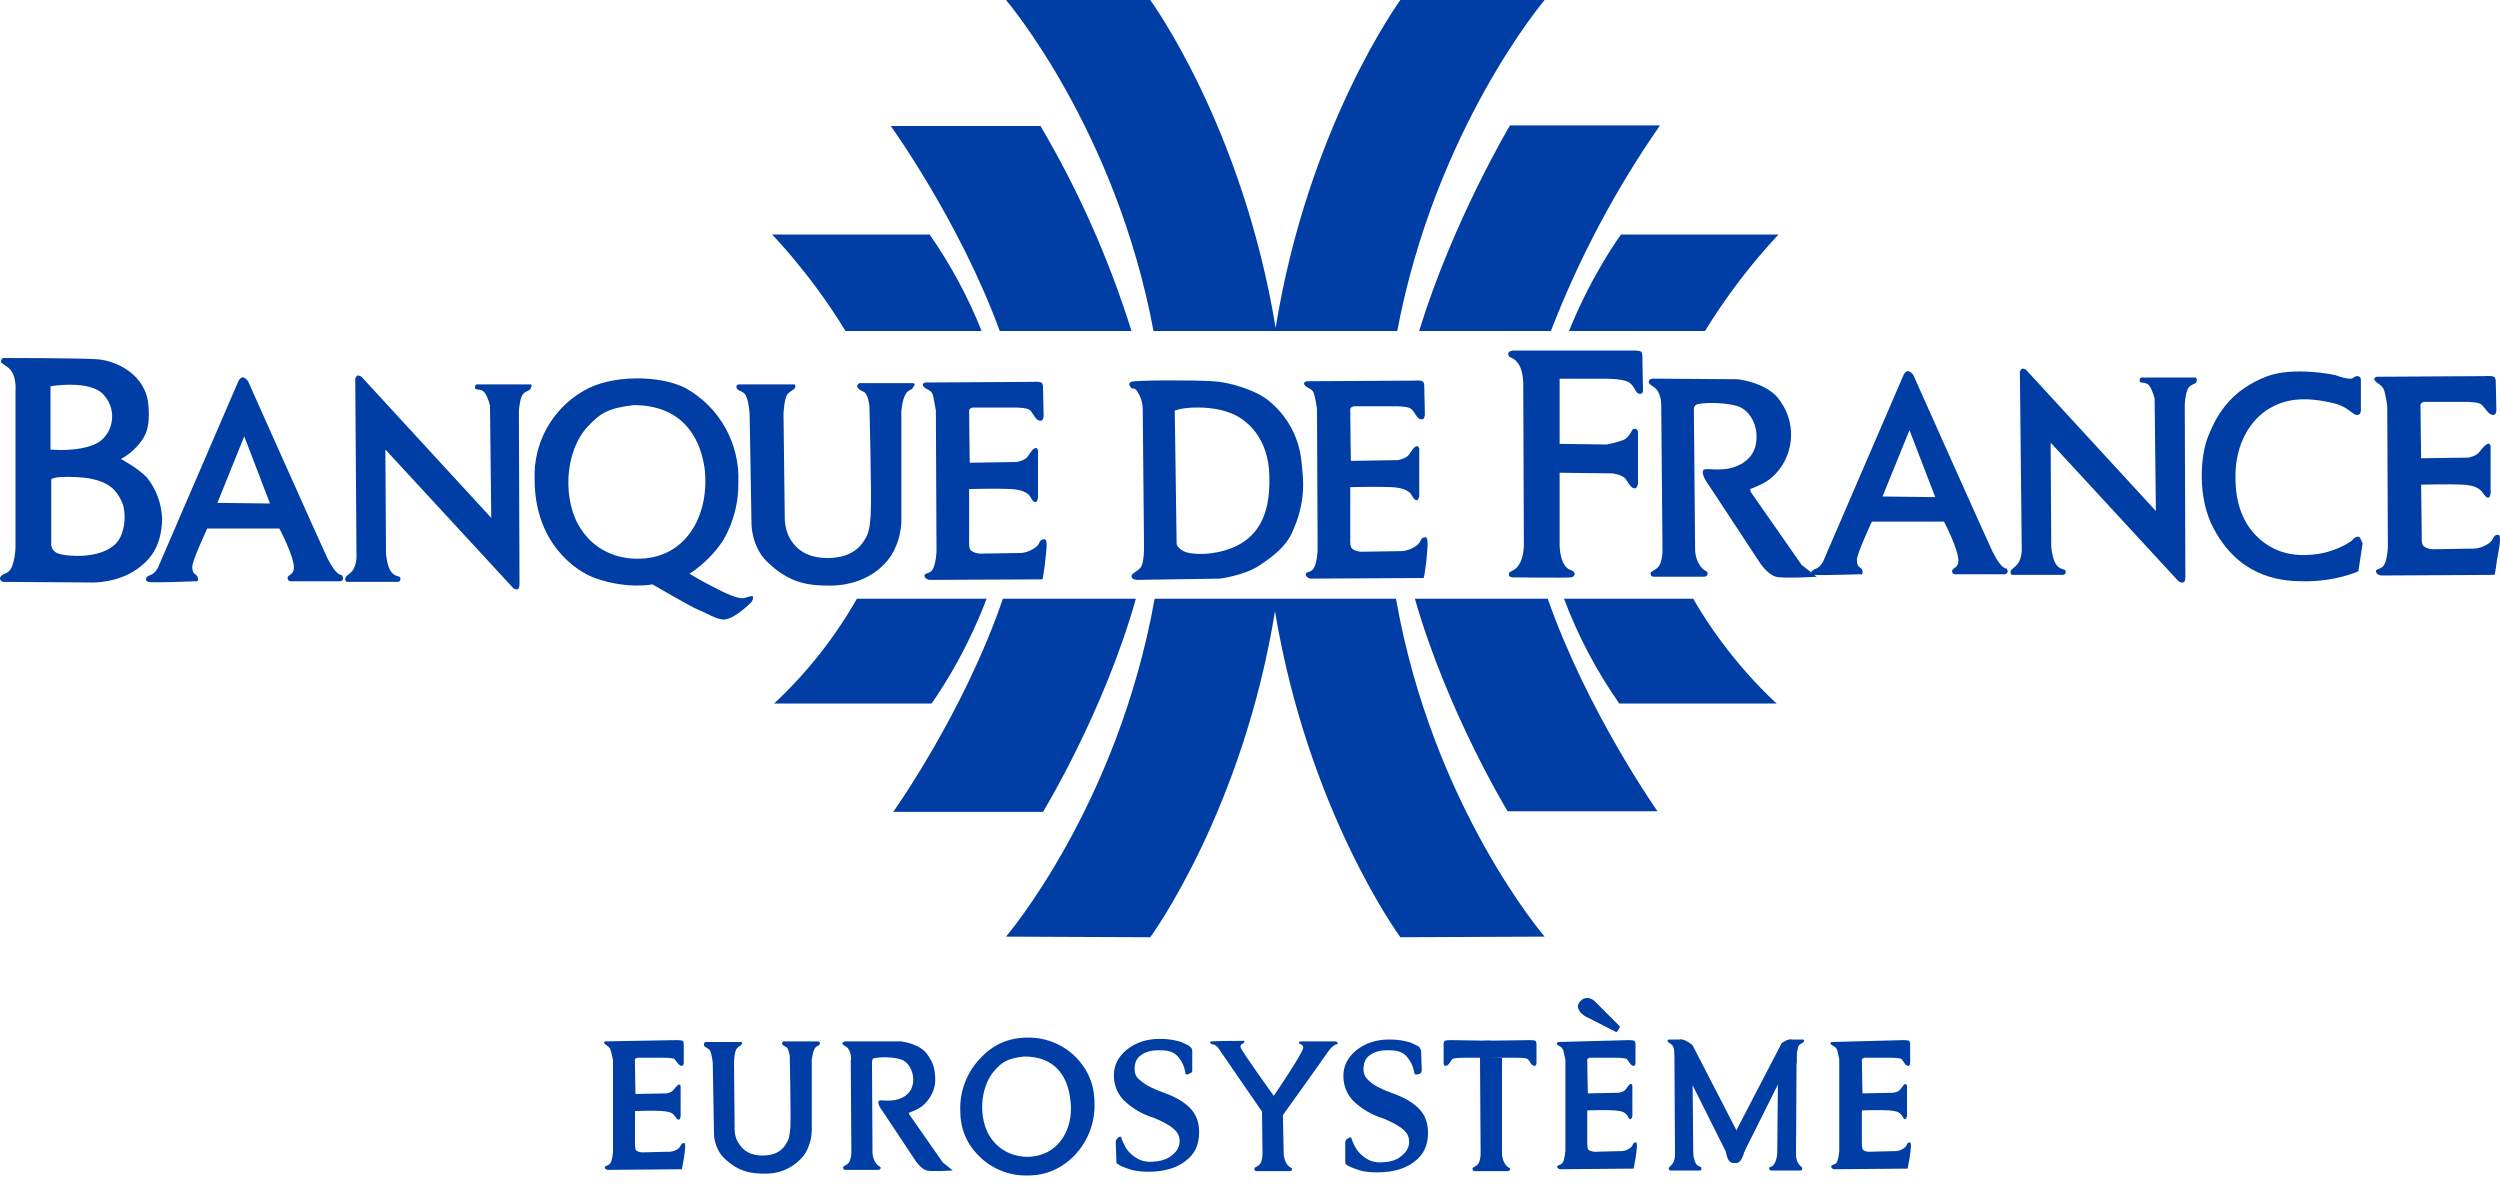
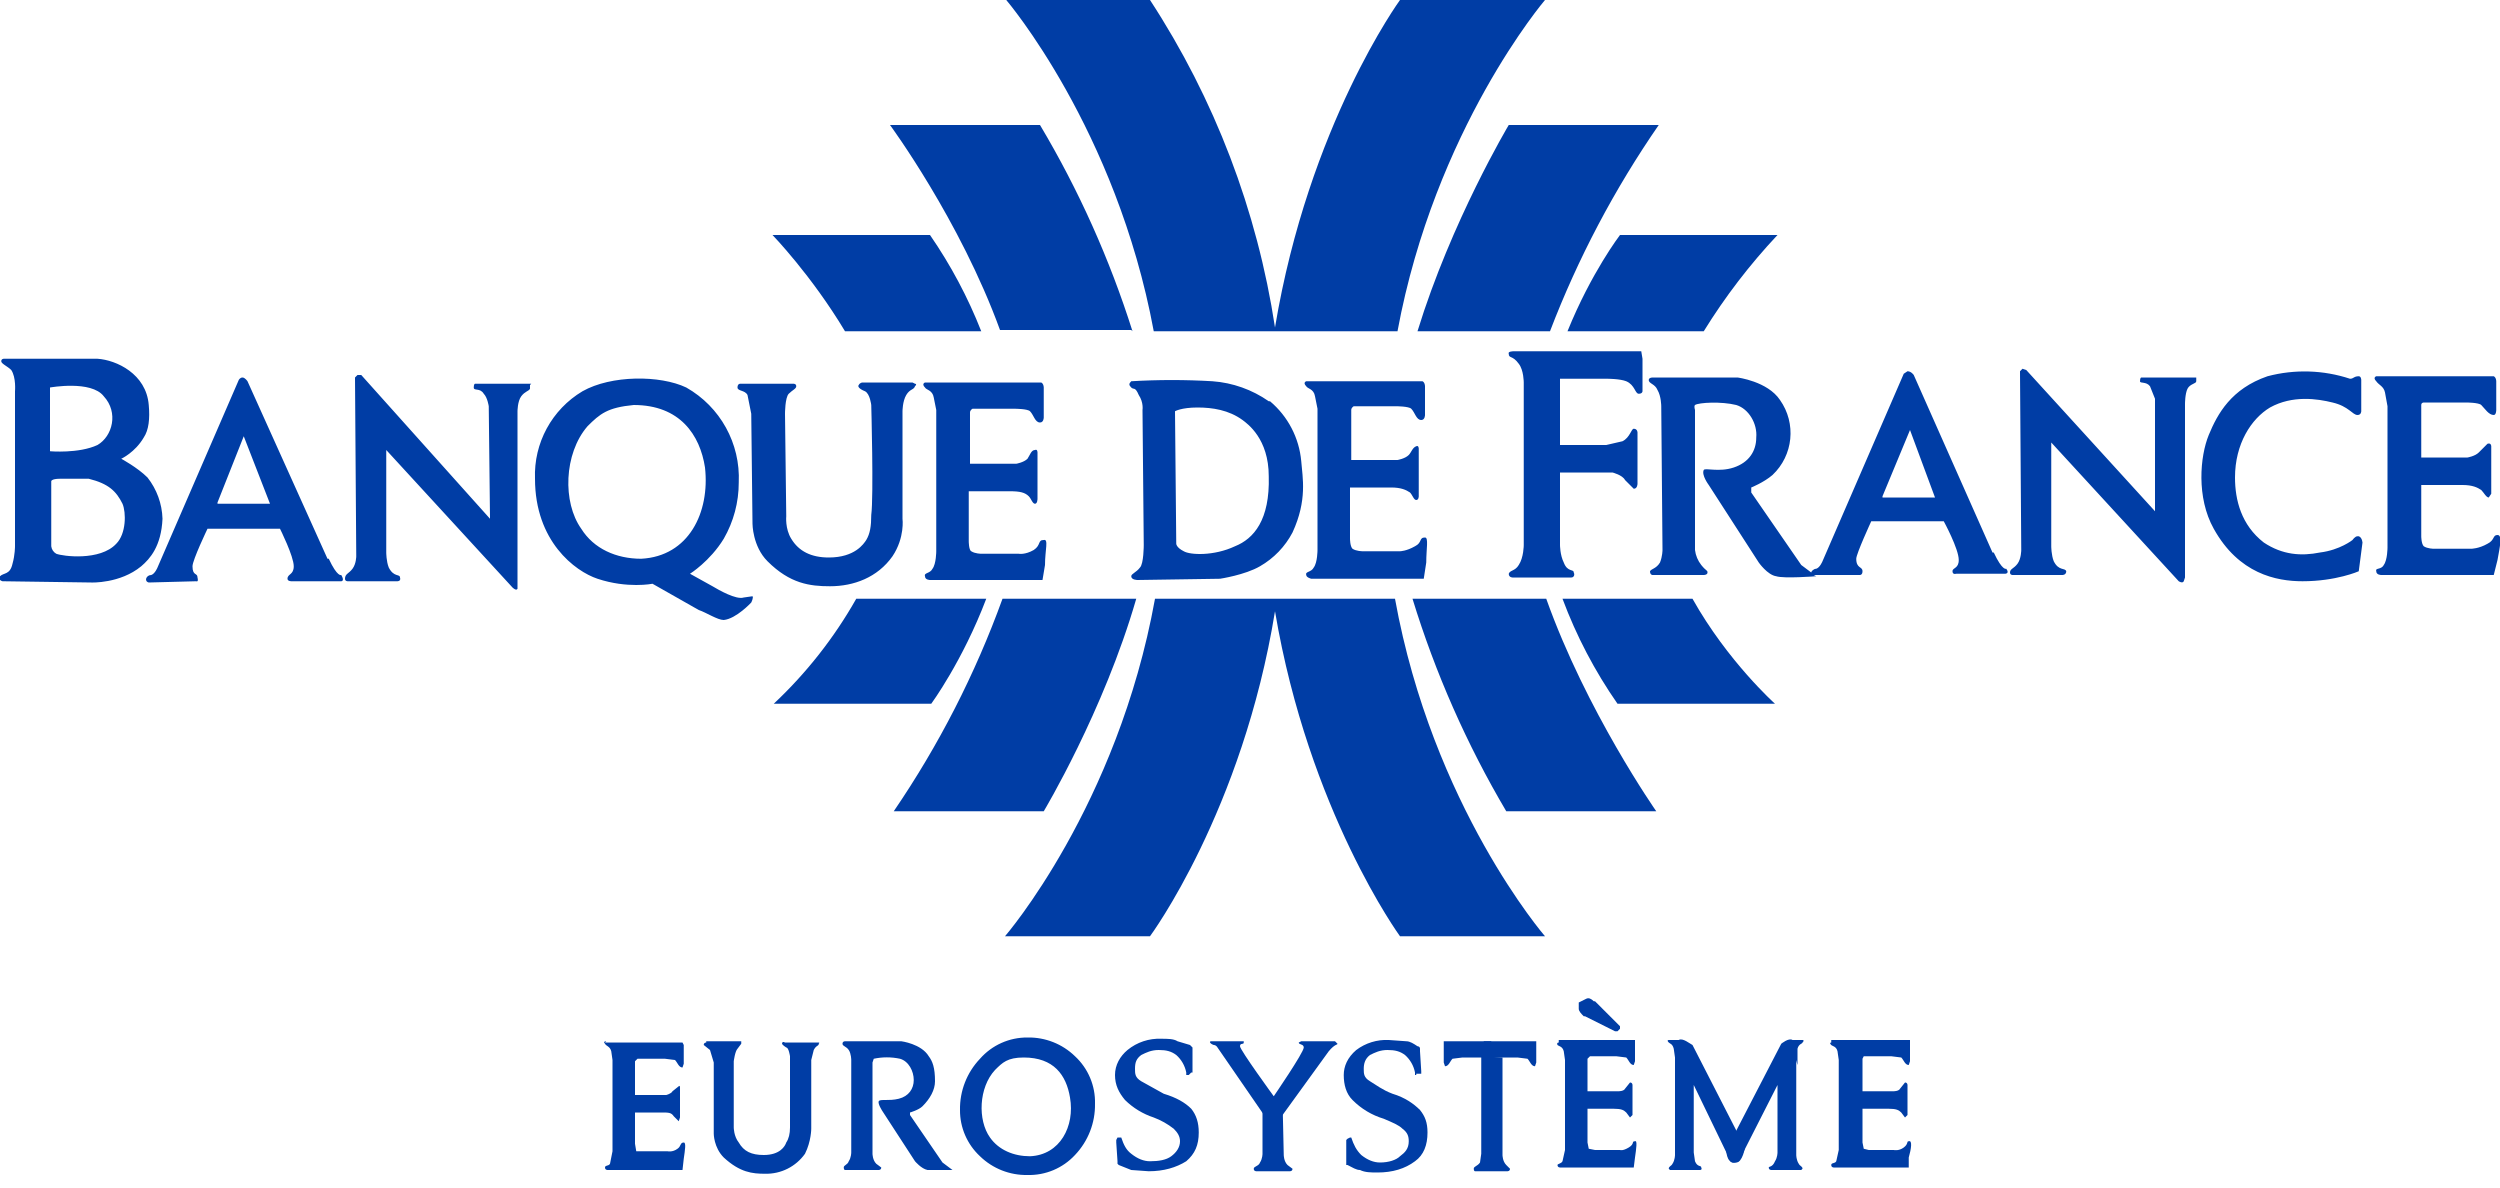
- <svg xmlns="http://www.w3.org/2000/svg" width="200" height="95" fill="none">
-   <path d="M111.78 26.48C114.84 10.28 123.57 0 123.57 0h-11.54s-7.37 10.08-9.98 26.23C99.4 10.08 92.02 0 92.02 0H80.48s8.78 10.28 11.8 26.48h19.5ZM92.37 47.9c-2.96 16.6-11.89 27.03-11.89 27.03l11.54.05S99.39 64.95 102 48.9c2.66 16.05 10.03 26.08 10.03 26.08l11.54-.05s-8.98-10.43-11.89-27.03h-19.3ZM124.07 26.48a78.22 78.22 0 0 1 8.73-16.45H120.8s-4.56 7.63-7.27 16.45h10.53ZM113.19 47.9c2.6 9.08 7.42 17 7.42 17h11.99s-5.62-7.97-8.78-17h-10.63ZM136.4 26.48a48.54 48.54 0 0 1 5.88-7.72h-12.6s-2.3 3.1-4.16 7.72h10.89ZM135.46 47.9h-10.34a37.84 37.84 0 0 0 4.42 8.38h12.59s-3.81-3.36-6.67-8.38ZM90.52 26.48a78.55 78.55 0 0 0-7.28-16.4H71.26s5.51 7.63 8.72 16.4h10.54ZM80.23 47.9c-3.1 9.08-8.77 17.05-8.77 17.05h11.98s4.87-7.97 7.43-17.05H80.23ZM78.53 26.48a38.1 38.1 0 0 0-4.16-7.72h-12.6s3.17 3.26 5.87 7.72h10.89ZM68.55 47.9a35.48 35.48 0 0 1-6.62 8.38h12.59s2.5-3.36 4.41-8.38H68.55ZM48.43 83.31s-.2.05-.05.2c.15.15.4.2.5.6l.16.7v7.33s-.05.65-.2.9c-.16.25-.46.2-.46.35.05.2.25.2.25.2l5.92-.05.15-.8c.1-.7.2-1.35 0-1.3-.3.05-.15.25-.5.5-.4.25-.8.2-.8.2l-2 .05s-.3 0-.5-.15c-.1-.1-.1-.5-.1-.5v-2.66s1.6-.05 2.15 0c.55.05.75.1.95.3.15.15.25.4.4.4.1 0 .15-.25.15-.25v-2.4s0-.2-.15-.16c-.15.05-.3.3-.45.45-.15.2-.55.25-.55.25l-2.46.05s-.05-2.15-.05-2.75c0-.1.2-.15.2-.15h2.16s.65 0 .8.1c.2.2.35.55.6.55.15 0 .15-.25.15-.25v-1.5s0-.2-.1-.26c-.1-.05-.5-.05-.5-.05l-5.67.1ZM56.46 83.36h2.8s.1-.05.1.1c0 .15-.2.2-.4.4s-.24 1.06-.24 1.06l.05 5.31s-.05.65.3 1.2c.4.66 1 1.01 1.95 1.01 1.36 0 1.76-.75 1.9-1 .21-.3.26-.7.31-1.26.05-1-.05-5.72-.05-5.72s-.1-.65-.3-.7c-.3-.15-.35-.25-.3-.35.05-.15.2-.1.2-.1h2.7s.16.05.1.2c-.04.2-.3.1-.44.45-.15.3-.2.86-.2.86v5.51s.05 1.06-.56 2a3.82 3.82 0 0 1-3.16 1.56c-1.1 0-2.1-.1-3.3-1.25-.8-.8-.8-1.9-.8-1.9l-.1-5.72s-.06-.6-.21-.96c-.15-.25-.45-.25-.5-.45 0-.25.15-.25.15-.25ZM67.9 83.96c-.16-.3-.5-.3-.5-.5 0-.15.24-.15.24-.15h4.42s1.6.15 2.2 1.15c.3.46.56.9.56 1.96 0 .75-.4 1.5-.96 2-.4.36-1.15.6-1.15.6s0 .1.05.16l2.66 3.81.8.65s-1.7.1-2.1 0c-.46-.15-.86-.75-.86-.75l-2.66-4.01s-.45-.55-.3-.8c.1-.15.8.1 1.6-.15.76-.26 1.16-.8 1.16-1.56 0-.7-.4-1.5-1.1-1.65a5 5 0 0 0-2.1-.05c-.1.1-.1.3-.1.3l.04 7.32s.05.5.3.8c.25.3.35.2.35.35 0 .15-.2.15-.2.15H67.6s-.15 0-.15-.2c0-.15.35-.15.5-.45.16-.35.16-.7.16-.7l-.05-7.42c.05 0 .05-.5-.16-.86ZM124.67 83.36s-.2.05-.1.2c.15.15.4.15.5.5l.16.7v7.33s-.06.65-.2.9c-.16.25-.46.2-.46.35.05.2.25.2.25.2l5.87-.05.15-.8c.1-.7.2-1.35 0-1.3-.3.05-.1.25-.5.5s-.75.2-.75.2l-2 .05s-.3 0-.51-.15c-.1-.1-.1-.5-.1-.5v-2.66s1.6-.05 2.16 0c.55.05.75.1.95.3.15.15.2.4.35.4.1 0 .15-.25.15-.25v-2.4s0-.2-.15-.16c-.15.05-.25.3-.4.45-.15.2-.55.25-.55.25l-2.46.05s-.05-2.05-.05-2.7c0-.1.2-.15.2-.15h2.16s.65 0 .8.1c.2.2.3.55.55.55.15 0 .15-.25.15-.25v-1.5s0-.2-.1-.26c-.1-.05-.45-.05-.45-.05l-5.62.15ZM146.54 83.36s-.2.05-.05.2c.15.15.4.15.5.5.1.4.15.7.15.7v7.33s-.05.65-.2.9c-.15.25-.45.15-.45.35.05.2.25.2.25.2l5.87-.05.15-.8c.1-.7.2-1.35 0-1.3-.3.05-.1.25-.5.5s-.75.2-.75.2l-2 .05s-.31 0-.46-.15c-.1-.1-.1-.5-.1-.5v-2.66s1.6-.05 2.16 0c.55.05.75.1.95.3.15.15.2.4.35.4.1 0 .15-.25.15-.25v-2.4s-.05-.2-.15-.16c-.15.05-.25.3-.4.45-.15.2-.55.25-.55.25l-2.46.05s-.05-2.05-.05-2.7c0-.1.2-.15.2-.15h2.16s.65 0 .8.1c.2.2.3.55.55.55.15 0 .15-.25.15-.25v-1.5s0-.2-.1-.26c-.1-.05-.45-.05-.45-.05l-5.72.15ZM94.98 85.97c-.05 0-.05 0-.1-.05-.05 0-.05-.05-.05-.1a2.5 2.5 0 0 0-.7-1.4c-.4-.36-.86-.4-1.46-.4s-1.05.14-1.4.4c-.35.25-.5.6-.5 1.1 0 .4.1.65.5.95.4.35 1 .65 1.85.95 1 .36 1.7.8 2.16 1.3.45.51.65 1.11.65 1.86 0 1-.35 1.76-1.1 2.31-.7.55-1.7.85-2.96.85-.5 0-.95-.05-1.35-.15-.3-.1-.66-.2-1-.4-.06-.05-.1-.05-.16-.1-.05-.05-.05-.1-.05-.2l-.05-1.5c0-.05 0-.15.05-.2 0-.05.1-.15.1-.15l.15-.1h.1c.05 0 .05.05.05.1.2.55.4.95.8 1.3.46.4.9.6 1.46.6.75 0 1.3-.15 1.7-.45.4-.3.7-.65.7-1.2 0-.36-.14-.7-.5-1-.34-.3-.85-.56-1.55-.86a5.88 5.88 0 0 1-2.46-1.45c-.5-.56-.75-1.2-.75-1.96 0-.8.35-1.5 1.05-2.06.7-.55 1.56-.85 2.61-.85.5 0 .96.05 1.36.15.3.05.6.2.9.35.1.05.15.1.25.2.05.05.1.15.1.25v1.56c0 .1 0 .15-.1.2 0 .05-.1.05-.1.05l-.2.1ZM82.39 92.54c-1.3.05-2.46-.5-3.16-1.56-.95-1.4-.9-3.96.35-5.36.6-.65 1-.95 2.36-1.1 2.4 0 3.41 1.5 3.66 3.26.4 2.3-.75 4.6-3.21 4.76ZM86 84.51a5.3 5.3 0 0 0-3.81-1.5c-1.5 0-2.76.55-3.81 1.7a5.76 5.76 0 0 0-1.56 4.12c0 1.45.5 2.7 1.56 3.71a5.3 5.3 0 0 0 3.81 1.5c1.5 0 2.76-.55 3.81-1.65a5.76 5.76 0 0 0 1.56-4.11c0-1.5-.5-2.71-1.56-3.77ZM102.6 87.93l.1 4.46s.05.5.3.8c.26.3.36.2.36.35 0 .15-.2.15-.2.15h-2.66s-.15 0-.15-.2c0-.15.35-.15.5-.45.15-.3.15-.7.15-.7l-.05-4.62" fill="#003DA5" />
-   <path d="M106.82 83.31h-2.71s-.2 0-.2.1c0 .15.35.1.35.4 0 .4-2.36 3.86-2.36 3.86s-2.66-3.7-2.66-3.9c0-.36.25-.2.3-.4.05-.16-.1-.1-.1-.1s-2.3 0-2.5.04c-.25.05-.15.2.15.25.2.05.35.25.35.25l4.21 6.12s.1.1.2.1c.15 0 .3-.15.3-.15s3.96-5.52 4.11-5.77c.5-.65.7-.55.76-.6.05-.15-.2-.2-.2-.2ZM120.16 84.62v7.77s.05.5.3.8c.25.3.35.2.35.35 0 .15-.2.15-.2.15h-2.66s-.15 0-.15-.2c0-.15.35-.15.5-.45.15-.3.15-.7.15-.7l-.05-7.83" fill="#003DA5" />
-   <path d="M118.7 84.62h2.71s.66 0 .8.1c.2.2.3.55.56.55.15 0 .15-.25.15-.25v-1.5s0-.2-.1-.26c-.1-.05-.45-.05-.45-.05l-3.67.05" fill="#003DA5" />
-   <path d="M119.36 84.62H117s-.65 0-.8.1c-.2.2-.3.55-.56.55-.15 0-.15-.25-.15-.25v-1.5s0-.2.1-.26c.1-.05.46-.05.46-.05l3.26.05M113.29 85.97c-.05 0-.05 0-.1-.05 0 0-.05-.05-.05-.1a2.5 2.5 0 0 0-.7-1.4c-.4-.36-.86-.4-1.46-.4s-1.05.14-1.4.4c-.36.25-.5.65-.5 1.1 0 .4.1.65.5 1s1 .65 1.85.95c1 .36 1.7.8 2.16 1.3.45.51.65 1.11.65 1.86 0 1-.35 1.76-1.1 2.31-.7.55-1.7.85-2.96.85-.5 0-1-.05-1.36-.15-.3-.1-.65-.2-1-.4-.05-.05-.1-.05-.15-.1-.05-.05-.05-.1-.05-.2v-1.5c0-.05 0-.15.05-.2 0-.05.1-.15.15-.15l.15-.1h.1c.05 0 .05.05.05.1.2.55.4.95.8 1.3.45.4.9.6 1.46.6.7 0 1.3-.15 1.65-.45.4-.3.7-.65.7-1.2 0-.4-.15-.7-.5-1-.35-.3-.85-.56-1.55-.86a5.89 5.89 0 0 1-2.46-1.45c-.5-.56-.75-1.2-.75-1.96 0-.8.35-1.5 1.05-2.06.7-.55 1.56-.85 2.61-.85.5 0 .95.05 1.36.15.3.05.6.2.9.35.1.05.2.1.2.2.05.05.1.15.1.25l.05 1.56c-.05.1-.05.15-.1.2-.05.05-.1.05-.1.05l-.25.05ZM129.39 82.5c-.05.06-.05.06-.1.06 0 0-.05 0-.1-.05l-2.36-1.2-.15-.1c-.2-.16-.35-.3-.4-.5-.05-.1-.05-.16-.05-.2 0-.1.05-.2.1-.3.15-.2.35-.36.55-.36.2-.05.45.05.65.2l.1.1 1.9 1.9c.06.06.06.06.06.1 0 0 0 .06-.05.1l-.15.26ZM142.53 83.46s.55-.45.85-.25c.45.25.35.6.35.6l-.05 8.58s0 .45.2.7c.15.25.3.25.3.4 0 .1-.1.15-.1.15h-2.4s-.15 0-.15-.2c.05-.15.3 0 .5-.5.15-.35.15-.75.15-.75l.05-5.42-2.96 5.92s-.15.35-.6.35c-.55 0-.6-1-.6-1" fill="#003DA5" />
-   <path d="M143.18 83.16h1.05s.2.05.05.2c-.15.15-.4.15-.45.5-.1.4-.1.7-.1.7v.6M135.4 83.61c-.2-.15-.75-.6-1.1-.4-.45.25-.35.6-.35.6l.05 8.58s0 .45-.2.7c-.15.25-.3.25-.3.4 0 .1.1.15.1.15h2.4s.16 0 .1-.2c0-.2-.3 0-.5-.5-.14-.35-.14-.75-.14-.75l-.05-5.37 2.96 5.92s.1.35.55.3c.5 0 .7-1.25.7-1.25" fill="#003DA5" />
-   <path d="M134.55 83.16h-1.05s-.2.1-.05.2c.15.15.35.15.45.5.1.4.1.7.1.7v.6M73.06 30.65H68.9s-.2-.05-.3.15c-.1.15.05.35.5.55.35.15.45 1.1.45 1.1s.2 7.22.1 8.78c-.05.85-.15 1.45-.45 1.9-.2.36-.9 1.51-2.96 1.51-1.45 0-2.4-.5-3.01-1.5-.5-.8-.45-1.81-.45-1.81l-.1-8.23s.05-1.3.35-1.6c.3-.3.6-.35.6-.6 0-.2-.2-.15-.2-.15h-4.31s-.25 0-.2.25c.05.3.55.25.75.65.25.5.3 1.5.3 1.5l.15 8.78s0 1.76 1.2 2.96c1.81 1.8 3.41 1.96 5.07 1.96 1.76 0 3.71-.66 4.87-2.36.95-1.46.85-3.06.85-3.06V32.9s.05-.8.3-1.3.6-.35.65-.65c.25-.25 0-.3 0-.3ZM101.55 32.1c-1.05-.9-3.26-1.55-4.51-1.6-1.3-.1-6.32-.1-6.57.05-.2.15-.15.25 0 .45s.3-.15.65.55c.35.65.3 1.3.3 1.3l.1 10.74s.05 1.5-.3 1.85c-.35.35-.7.45-.7.65 0 .3.45.3.45.3l6.62-.1s1.95-.25 3.16-1.05c1.15-.75 2.16-1.6 2.6-2.6 1.21-2.61.9-4.42.76-5.77a7.1 7.1 0 0 0-2.56-4.77Zm-2.76 11.64c-1.7.75-3.56.65-4.11.35-.55-.3-.55-.6-.55-.6l-.15-10.64s.55-.25 1.8-.25c1.2 0 2.56.2 3.61.95.4.3 2.11 1.51 2.16 4.57.1 3.51-1.25 4.91-2.76 5.62ZM131.4 28.64s0-.35-.1-.5c-.1-.1-.6-.1-.6-.1h-9.59s-.5 0-.45.3c.05.4.35.1.8.75.4.55.4 1.56.4 1.56l.05 12.99s0 .95-.4 1.55c-.35.55-.75.45-.8.7-.05.3.3.3.3.3s4.41.05 4.67 0c.25-.05.35-.2.25-.4-.1-.25-.5-.05-.86-.75-.3-.6-.3-1.4-.3-1.4v-5.82l4.22.05s.85.1 1.1.5c.3.45.4.65.65.7.25.05.3-.4.3-.4v-4.11s0-.3-.35-.25c-.2.05-.25.65-.85.9-.5.2-1.3.35-1.3.35l-3.77-.05V30.3h3.82s1 0 1.55.2c.65.26.65.96 1 1 .3.06.3-.24.3-.24l-.05-2.61ZM159.43 44.19c-.3-.6-6.37-14.2-6.37-14.2s-.2-.3-.45-.3c-.15 0-.3.25-.3.25l-6.47 15s-.25.45-.55.55c-.2.05-.35.2-.4.3l-.76-.6-4.06-5.82c-.05-.1-.05-.25-.05-.25s1.16-.4 1.76-.95a4.59 4.59 0 0 0 .65-6.07c-.95-1.5-3.41-1.76-3.41-1.76l-6.77-.05s-.35 0-.35.26c0 .3.5.3.75.8.3.5.25 1.3.25 1.3l.1 11.44s0 .55-.2 1.05c-.25.5-.7.5-.75.7-.05.25.2.3.2.3h4.06s.3 0 .3-.25-.15-.1-.55-.55a2.42 2.42 0 0 1-.45-1.25l-.1-11.24s-.05-.3.15-.45c.25-.2 2.05-.25 3.2.05 1.06.25 1.71 1.46 1.66 2.56 0 1.1-.6 1.96-1.8 2.36-1.2.4-2.31 0-2.46.25-.2.35.45 1.2.45 1.2l4.06 6.17s.6.95 1.3 1.15c.66.16 3.27 0 3.27 0l-.2-.15c.65.05 3.7-.05 3.7-.05s.2.1.16-.25c-.05-.4-.45-.15-.45-.9 0-.5 1.2-3.06 1.2-3.06h5.77s1.15 2.2 1.15 3.11c0 .65-.5.55-.5.85 0 .3.3.25.3.25h3.91s.4-.05.16-.45c0-.05-.36.2-1.1-1.3Zm-8.83-4.47 2.16-5.31 2.06 5.36-4.22-.05ZM175.63 30.2h-4.31s-.15 0-.15.25c0 .3.5 0 .8.45.25.35.4 1 .4 1l.1 8.98-10.38-11.29s-.1-.1-.3-.1c-.1 0-.2.25-.2.25l.15 14.3s0 .65-.35 1.1c-.3.35-.55.4-.55.65 0 .2.15.2.15.2h4.06s.25 0 .2-.3c-.05-.25-.55 0-.9-.8-.2-.5-.25-1.15-.25-1.15l-.05-8.33 10.23 11.09s.3.2.45.05c.1-.1.1-.36.1-.36l-.05-13.84s.05-.85.25-1.25.7-.35.7-.6c.05-.3-.1-.3-.1-.3ZM188.67 42.93c-.3 0-.5.3-.5.3s-.95.76-2.56 1.06c-1.55.25-3.1.15-4.51-.9-1.8-1.36-2.26-3.36-2.26-5.17-.05-2.76 1.26-4.72 2.76-5.57 1.76-1.05 3.76-.7 5.07-.4 1.25.3 1.5.95 1.9.95.3 0 .3-.35.3-.35V30.4s0-.26-.2-.3c-.35-.06-.35.2-.65.2-.3 0-.85-.16-1.1-.26-.25-.1-3.46-.7-5.52.05-2.9 1.1-4.01 3.01-4.71 4.72-.7 1.65-.9 5.06.4 7.47 1.95 3.66 4.96 4.22 7.12 4.22 2.66.05 4.46-.8 4.46-.8l.35-2.31c-.1.15-.1-.4-.35-.46ZM199.8 42.78c-.44.05-.2.4-.8.76-.65.4-1.25.35-1.25.35l-3.1.05s-.46 0-.76-.25c-.2-.15-.15-.8-.15-.8l-.05-4.12s2.46-.05 3.3 0c.81.05 1.16.2 1.46.45.2.2.4.6.6.6.16 0 .2-.35.2-.35v-3.76s-.04-.3-.24-.2c-.25.1-.5.45-.7.7-.26.3-.86.4-.86.4l-3.76.05s-.05-3.3-.05-4.26c0-.2.3-.25.3-.25h3.36s.95 0 1.2.2c.35.3.56.85.96.85.25 0 .25-.4.25-.4l-.05-2.3s0-.3-.15-.36c-.15-.1-.8-.05-.8-.05l-8.58.05s-.35.1-.1.36c.25.25.65.35.75.9.15.6.2 1.1.2 1.1l.05 11.29s-.05 1-.3 1.4c-.2.4-.7.25-.65.55.05.25.4.3.4.3l9.08-.05s.05-.05.2-1.2c.2-1.1.4-2.06.05-2ZM59.52 47.85c-.65.1-2.06-.7-2.56-.95-.45-.2-1.8-1-1.8-1s1.65-1 2.75-2.77a8.96 8.96 0 0 0 1.16-4.56 8.25 8.25 0 0 0-4.22-7.52c-2.05-1.06-6.01-1.1-8.22.25a7.82 7.82 0 0 0-3.86 7.07c0 5.02 3.26 7.37 4.96 7.92 2.51.86 4.47.46 4.47.46s3.16 1.85 3.7 2.05c.56.2 1.46.8 2.06.76.86-.06 2.16-1.4 2.16-1.4s.2-.31.1-.46c-.15-.05-.3.05-.7.15Zm-8.23-3.16c-2.05.1-3.8-.8-4.81-2.36-1.46-2.15-1.4-6.12.55-8.22.95-1 1.55-1.46 3.66-1.7 3.71 0 5.27 2.35 5.67 5 .45 3.57-1.3 7.13-5.07 7.28ZM42.47 30.75h-4.32s-.15 0-.15.25c0 .3.5 0 .8.45.25.35.4 1 .4 1l.1 8.98-10.38-11.29s-.1-.1-.3-.1c-.1 0-.2.25-.2.25l.1 14.3s0 .65-.35 1.1c-.3.35-.55.35-.55.66 0 .2.15.2.15.2h4.06s.25 0 .2-.3c-.05-.26-.55 0-.9-.8-.2-.5-.25-1.16-.25-1.16l-.05-8.33 10.23 11.09s.3.2.4.05c.1-.1.1-.35.1-.35l-.05-13.85s.05-.85.25-1.25.66-.35.7-.6c.16-.3 0-.3 0-.3ZM26.21 44.69c-.3-.6-6.37-14.2-6.37-14.2s-.2-.3-.45-.3c-.15 0-.3.26-.3.26l-6.47 15s-.25.44-.55.54c-.4.1-.55.46-.2.56.35.1 3.81-.05 3.81-.05s.2.1.15-.26c-.05-.4-.45-.15-.45-.9 0-.5 1.2-3.06 1.2-3.06h5.77s1.16 2.2 1.16 3.11c0 .65-.5.55-.5.85 0 .3.3.26.3.26h3.9s.4-.05.16-.46c-.05-.1-.4.15-1.16-1.35Zm-8.82-4.46 2.15-5.32 2.06 5.37-4.21-.05ZM11.77 38.22c-.75-.8-2.1-1.5-2.1-1.5s1.15-.56 1.85-1.76c.35-.6.45-1.46.35-2.56-.2-2.46-2.6-3.56-4.11-3.66-1.3-.1-7.48-.1-7.48-.1s-.2 0-.2.3c0 .15.55.35.8.7.46.6.36 1.66.36 1.66v12.44s0 .7-.2 1.35c-.26.9-.7.7-.96 1-.25.3.15.46.15.46l7.08.05s2.25.1 3.96-1.3c.75-.61 1.65-1.61 1.7-3.77a5.6 5.6 0 0 0-1.2-3.31ZM4.04 30.9s3.21-.55 4.27.7c1.15 1.3.7 3.16-.55 3.86-1.5.75-3.72.5-3.72.5V30.9Zm5.27 12.54c-1.3 1.4-4.26 1.05-4.76.8-.4-.2-.45-.6-.45-.6v-5.27s0-.15.7-.2c.7-.05 1.8 0 2.35.1 1.56.3 2.16.9 2.61 1.9.35.76.3 2.46-.45 3.27ZM83.5 43.14c-.46.05-.2.4-.8.75-.66.4-1.16.35-1.16.35l-3.11.05s-.45 0-.75-.25c-.2-.15-.15-.8-.15-.8v-4.12s2.45-.05 3.3 0c.8.05 1.16.2 1.46.45.2.2.3.6.55.6.15 0 .2-.35.2-.35v-3.76s-.05-.3-.25-.2c-.25.1-.4.45-.6.7-.25.3-.85.4-.85.4l-3.76.06s-.05-3.16-.05-4.17c0-.2.3-.25.3-.25h3.36s.95 0 1.2.2c.3.3.45.86.85.86.25 0 .25-.4.25-.4l-.05-2.31s0-.3-.15-.35c-.15-.1-.7-.05-.7-.05l-8.58.05s-.35.1-.1.35c.2.25.66.2.76.8l.2 1.1.05 11.29s-.05 1-.3 1.4c-.2.4-.7.25-.66.55.05.26.4.3.4.3l9.03-.04s.05-.05.2-1.2c.1-1.11.3-2.07-.1-2.01Z" fill="#003DA5" />
-   <path d="M113.99 42.98c-.45.05-.2.4-.8.76-.66.4-1.16.35-1.16.35l-3.1.05s-.46 0-.76-.25c-.2-.15-.15-.8-.15-.8v-4.12s2.46-.05 3.31 0c.8.05 1.16.2 1.46.45.2.2.3.6.55.6.15 0 .2-.35.2-.35v-3.76s-.05-.3-.25-.2c-.25.1-.4.45-.6.7-.25.3-.86.4-.86.4l-3.76.06s-.05-3.16-.05-4.12c0-.2.3-.25.3-.25h3.36s.95 0 1.2.2c.36.3.46.85.86.85.25 0 .25-.4.25-.4l-.05-2.3s0-.3-.15-.35c-.15-.1-.7-.05-.7-.05l-8.58.05s-.35.1-.1.35c.2.25.65.2.75.8.15.6.2 1.1.2 1.1l.05 11.29s-.05 1-.3 1.4c-.2.4-.7.25-.65.55.05.25.4.3.4.3l9.03-.05s.05-.05.2-1.2c.1-1.15.25-2.1-.1-2.06Z" fill="#003DA5" />
+ <svg xmlns="http://www.w3.org/2000/svg" fill="none" viewBox="0 0 200 95">
+   <path fill="#003DA5" d="M111.8 26.5c3-16.2 11.8-26.5 11.8-26.5H112s-7.3 10-10 26.2A66 66 0 0 0 92 0H80.5s8.8 10.3 11.8 26.5h19.5ZM92.4 47.9c-3 16.6-12 27-12 27H92s7.4-10 10-26c2.7 16 10 26 10 26h11.6s-9-10.4-12-27H92.5ZM124 26.5a78.2 78.2 0 0 1 8.7-16.5h-12s-4.6 7.7-7.3 16.5h10.6Zm-11 21.4a79 79 0 0 0 7.5 17h12s-5.6-8-8.8-17h-10.6Zm23.3-21.4a48.5 48.5 0 0 1 5.9-7.7h-12.6s-2.3 3-4.2 7.7h11Zm-1 21.4h-10.3a37.8 37.8 0 0 0 4.4 8.4h12.6s-3.8-3.4-6.6-8.4ZM90.6 26.5A78.5 78.5 0 0 0 83.2 10h-12s5.6 7.6 8.8 16.4h10.5ZM80.2 47.9a76 76 0 0 1-8.7 17h12s4.8-8 7.4-17H80.2Zm-1.7-21.4a38.1 38.1 0 0 0-4.1-7.7H61.8s3.1 3.2 5.8 7.7h11Zm-10 21.4a35.5 35.5 0 0 1-6.6 8.4h12.6s2.5-3.4 4.4-8.4H68.5Zm-20 35.4s-.3 0-.1.2c.1.2.4.2.5.6l.1.7v7.3l-.2 1c-.1.2-.4.1-.4.3 0 .2.2.2.2.2h6l.1-.9c.1-.7.2-1.3 0-1.3-.3 0-.2.3-.5.5-.4.3-.8.2-.8.2h-2.5l-.1-.6V89h2.1c.6 0 .8 0 1 .3l.4.4.1-.3V87s0-.2-.1-.1l-.5.4c-.1.2-.5.3-.5.3h-2.5v-2.7l.2-.2h2.2l.8.1c.2.2.3.6.6.6l.1-.3v-1.5l-.1-.2h-6.2Zm8 0h2.8s0 0 0 .2l-.3.4c-.2.2-.3 1-.3 1v5.3s0 .7.4 1.2c.4.7 1 1 2 1 1.3 0 1.7-.7 1.8-1 .2-.3.3-.7.3-1.2v-5.7s-.1-.7-.3-.7c-.3-.2-.4-.3-.3-.4 0-.1.2 0 .2 0h2.7s.1 0 0 .1c0 .2-.2.1-.4.5l-.2.8v5.5s0 1-.5 2a3.8 3.8 0 0 1-3.2 1.6c-1 0-2-.1-3.3-1.3-.8-.8-.8-1.9-.8-1.9V85l-.3-1-.5-.4c0-.2.2-.2.2-.2Zm11.4.7c-.2-.3-.5-.3-.5-.5s.2-.2.2-.2h4.5s1.6.2 2.2 1.2c.3.4.5.9.5 2 0 .7-.4 1.4-1 2-.3.3-1 .5-1 .5v.2l2.6 3.8.8.6h-2c-.5-.1-1-.7-1-.7l-2.6-4s-.4-.6-.3-.8c.1-.2.8 0 1.6-.2s1.2-.8 1.2-1.5-.4-1.5-1.1-1.7a5 5 0 0 0-2.1 0l-.1.3v7.3s0 .5.3.8l.4.3c0 .2-.2.2-.2.2h-2.7s-.1 0-.1-.2.3-.2.4-.5c.2-.3.2-.7.2-.7v-7.4s0-.5-.2-.8Zm56.8-.6s-.2 0-.1.2c.1.1.4.1.5.5l.1.7V92l-.2.9c-.1.2-.4.2-.4.3 0 .2.2.2.2.2h5.9l.1-.8c.1-.7.2-1.4 0-1.3-.3 0 0 .2-.5.5s-.7.2-.7.2h-2l-.5-.1-.1-.5v-2.7h2.1c.6 0 .8.1 1 .3l.3.4.2-.2v-2.4s0-.2-.2-.2l-.4.5c-.1.2-.5.2-.5.2H127v-2.6l.2-.2h2.1l.8.1c.2.2.3.6.6.6l.1-.3v-1.7h-6.1Zm21.8 0s-.2 0 0 .2c.1.1.4.1.5.5l.1.7V92l-.2.9c-.1.2-.4.1-.4.3 0 .2.2.2.2.2h6v-.8c.2-.7.3-1.4 0-1.3-.2 0 0 .2-.4.5s-.8.2-.8.2h-2l-.4-.1-.1-.5v-2.7h2.1c.6 0 .8.1 1 .3l.3.4.2-.2v-2.4s0-.2-.2-.2l-.4.5c-.1.2-.5.2-.5.2H149v-2.6l.1-.2h2.2l.8.1c.2.2.3.6.6.6l.1-.3v-1.7h-6.3ZM95 86h-.1v-.2a2.5 2.5 0 0 0-.8-1.4c-.4-.3-.8-.4-1.4-.4s-1 .2-1.4.4c-.4.3-.5.6-.5 1.1 0 .4 0 .7.5 1l1.8 1c1 .3 1.7.7 2.2 1.2.4.5.6 1.1.6 1.9 0 1-.3 1.7-1 2.3-.8.5-1.8.8-3 .8l-1.4-.1-1-.4-.1-.1v-.2l-.1-1.5v-.2l.1-.2H89.7c.2.6.4 1 .8 1.3.5.4 1 .6 1.5.6.7 0 1.3-.1 1.7-.4.4-.3.7-.7.7-1.2 0-.4-.2-.7-.5-1a6 6 0 0 0-1.6-.9A5.9 5.9 0 0 1 90 88c-.5-.6-.8-1.2-.8-2s.4-1.5 1-2a4 4 0 0 1 2.7-.9c.5 0 1 0 1.3.2l1 .3.2.2v2h-.1l-.2.2Zm-12.6 6.5c-1.3 0-2.5-.5-3.2-1.5-1-1.4-.9-4 .4-5.4.6-.6 1-1 2.3-1 2.4 0 3.4 1.4 3.7 3.2.4 2.3-.8 4.6-3.2 4.7Zm3.6-8a5.3 5.3 0 0 0-3.8-1.5 5 5 0 0 0-3.8 1.7 5.8 5.8 0 0 0-1.6 4.1 5 5 0 0 0 1.6 3.7 5.3 5.3 0 0 0 3.8 1.5 5 5 0 0 0 3.8-1.6 5.8 5.8 0 0 0 1.6-4.1 5 5 0 0 0-1.6-3.8Zm16.6 3.4.1 4.5s0 .5.3.8l.4.3c0 .2-.2.2-.2.2h-2.7s-.2 0-.2-.2.4-.2.5-.5c.2-.3.2-.7.2-.7v-4.6" />
+   <path fill="#003DA5" d="M106.8 83.3h-2.7l-.2.1c0 .2.4.1.4.4 0 .4-2.4 3.9-2.4 3.9s-2.7-3.7-2.7-4c0-.3.3-.1.3-.3v-.1h-2.6c-.2 0-.1.2.2.3.2 0 .3.2.3.2l4.2 6.1.2.1.3-.1 4.2-5.8c.5-.6.7-.5.7-.6l-.2-.2Zm13.4 1.3v7.8s0 .5.3.8l.3.3c0 .2-.2.2-.2.2H118s-.1 0-.1-.2.3-.2.5-.5l.1-.7v-7.8" />
+   <path fill="#003DA5" d="M118.7 84.6h2.7l.8.1c.2.2.3.6.6.6l.1-.3v-1.7h-4.2" />
+   <path fill="#003DA5" d="M119.4 84.6H117l-.8.1c-.2.2-.3.6-.6.6l-.1-.3v-1.7h3.8m-6 2.7h-.1v-.2a2.5 2.5 0 0 0-.8-1.4c-.4-.3-.8-.4-1.4-.4s-1 .2-1.4.4c-.4.3-.5.7-.5 1.1 0 .4 0 .7.5 1s1 .7 1.8 1c1 .3 1.7.8 2.2 1.3.4.5.6 1 .6 1.8 0 1-.3 1.8-1 2.3-.8.6-1.8.9-3 .9-.5 0-1 0-1.4-.2-.3 0-.6-.2-1-.4h-.1v-2l.1-.1.2-.1h.1c.2.6.4 1 .8 1.4.5.4 1 .6 1.5.6.7 0 1.3-.2 1.6-.5.4-.3.7-.6.7-1.2 0-.4-.1-.7-.5-1-.3-.3-.8-.5-1.5-.8a5.9 5.9 0 0 1-2.5-1.5c-.5-.5-.7-1.2-.7-2 0-.7.3-1.4 1-2a4 4 0 0 1 2.6-.8l1.4.1c.3 0 .6.2.9.4 0 0 .2 0 .2.2v.2l.1 1.6v.2h-.4Zm16-3.5h-.1l-2.4-1.2h-.1c-.2-.2-.4-.4-.4-.6v-.5l.6-.3c.2-.1.4 0 .6.2h.1l2 2v.2l-.2.2Zm13.2 1s.6-.5.9-.3c.4.3.3.6.3.6v8.6s0 .4.2.7c.1.2.3.2.3.4l-.1.1h-2.4s-.2 0-.2-.2c0-.1.3 0 .5-.5.2-.3.2-.7.2-.7v-5.4l-3 5.9s0 .3-.5.3c-.6 0-.6-1-.6-1" />
+   <path fill="#003DA5" d="M143.2 83.2h1s.2 0 0 .2c0 .1-.3.1-.4.5V85.2m-8.4-1.6c-.2-.1-.8-.6-1.1-.4-.5.3-.3.6-.3.6v8.6s0 .4-.2.7c-.1.2-.3.2-.3.4l.1.1h2.4s.2 0 .1-.2c0-.2-.3 0-.5-.5l-.1-.7v-5.4l2.9 6s0 .3.5.2c.5 0 .7-1.2.7-1.2" />
+   <path fill="#003DA5" d="M134.6 83.2h-1.1s-.2 0 0 .2c.1.1.3.1.4.5l.1.7v.6M73 30.6H69s-.2 0-.3.2c-.1.1 0 .3.5.5.4.2.5 1.1.5 1.1s.2 7.3 0 8.8c0 .9-.1 1.5-.4 2-.2.3-.9 1.4-3 1.4-1.4 0-2.4-.5-3-1.5-.5-.8-.4-1.8-.4-1.8l-.1-8.2s0-1.3.3-1.6c.3-.3.6-.4.6-.6 0-.2-.2-.2-.2-.2h-4.3s-.2 0-.2.3.6.2.8.6l.3 1.5.1 8.8s0 1.8 1.2 3c1.8 1.8 3.4 2 5 2 1.9 0 3.8-.7 5-2.4 1-1.5.8-3 .8-3v-8.6s0-.8.3-1.3.6-.4.7-.7c.2-.2 0-.2 0-.2Zm28.5 1.5a9 9 0 0 0-4.5-1.6 55 55 0 0 0-6.5 0c-.2.2-.2.3 0 .5s.3-.1.6.6c.4.6.3 1.2.3 1.2l.1 10.8s0 1.5-.3 1.8c-.3.4-.7.5-.7.7 0 .3.5.3.5.3l6.6-.1s2-.3 3.2-1a6.7 6.7 0 0 0 2.6-2.7c1.2-2.6.8-4.4.7-5.7a7.1 7.1 0 0 0-2.5-4.8Zm-2.7 11.6c-1.7.8-3.6.7-4.1.4-.6-.3-.6-.6-.6-.6L94 32.9s.5-.3 1.8-.3c1.2 0 2.5.2 3.6 1 .4.3 2.1 1.5 2.1 4.5.1 3.5-1.2 5-2.7 5.6Zm32.6-15-.1-.6h-10.2s-.5 0-.4.2c0 .4.3.1.8.8.4.5.4 1.5.4 1.5v13s0 1-.4 1.6c-.3.5-.7.4-.8.7 0 .3.3.3.3.3h4.7c.2 0 .3-.2.2-.4 0-.3-.5 0-.8-.8-.3-.6-.3-1.4-.3-1.4v-5.8h4.2s.8.2 1 .6l.7.7c.3 0 .3-.4.3-.4v-4.1s0-.3-.3-.3c-.2 0-.3.7-.9 1l-1.3.3h-3.7v-5.3h3.8s1 0 1.5.2c.7.3.7 1 1 1 .3 0 .3-.2.3-.2v-2.6Zm28 15.5L153.1 30s-.2-.3-.5-.3l-.3.2-6.5 15s-.2.5-.5.6c-.2 0-.4.2-.4.3l-.8-.6-4-5.8V39s1-.4 1.7-1a4.6 4.6 0 0 0 .6-6c-1-1.5-3.4-1.8-3.4-1.8h-6.8s-.3 0-.3.2c0 .3.5.3.7.8.3.5.3 1.3.3 1.3l.1 11.5s0 .5-.2 1c-.3.5-.7.5-.8.7 0 .3.2.3.2.3h4.1s.3 0 .3-.2-.1-.1-.5-.6a2.4 2.4 0 0 1-.5-1.2V32.8s-.1-.3 0-.4c.3-.2 2.1-.3 3.3 0 1 .3 1.7 1.5 1.6 2.6 0 1.1-.6 2-1.8 2.4-1.2.4-2.3 0-2.4.2-.2.4.4 1.2.4 1.2l4 6.2s.7 1 1.4 1.1c.6.2 3.2 0 3.2 0l-.2-.1h3.7s.2 0 .2-.3c0-.4-.5-.2-.5-1 0-.4 1.2-3 1.2-3h5.8s1.2 2.2 1.2 3.1c0 .7-.5.6-.5.9 0 .3.3.2.3.2h3.9s.4 0 .1-.4c0 0-.3.2-1-1.3Zm-8.8-4.5 2.2-5.3 2 5.4h-4.2Zm25-9.5h-4.3s-.1 0-.1.3c0 .2.5 0 .8.4l.4 1v9l-10.3-11.3-.3-.1-.2.2.1 14.3s0 .7-.3 1.1c-.3.4-.6.4-.6.7 0 .2.2.2.2.2h4s.3 0 .3-.3c-.1-.3-.6 0-1-.8-.2-.5-.2-1.2-.2-1.2v-8.3l10.2 11.1s.3.2.4 0l.1-.3V32.3s0-.8.2-1.2.7-.4.7-.6v-.3Zm13 12.7c-.2 0-.4.3-.4.3s-1 .8-2.6 1c-1.5.3-3 .2-4.5-.8-1.8-1.4-2.3-3.4-2.3-5.2 0-2.7 1.3-4.7 2.8-5.6 1.8-1 3.8-.7 5-.4 1.3.3 1.6 1 2 1 .3 0 .3-.3.3-.3v-2.5s0-.3-.2-.3c-.4 0-.4.2-.7.2a11.6 11.6 0 0 0-6.6-.2c-2.9 1-4 3-4.7 4.7-.7 1.7-1 5 .4 7.5 2 3.6 5 4.2 7.1 4.2 2.7 0 4.5-.8 4.5-.8l.3-2.3c0 .1 0-.4-.3-.5Zm11.2-.1c-.4 0-.2.4-.8.7-.7.4-1.3.4-1.3.4h-3s-.5 0-.8-.2c-.2-.2-.2-.8-.2-.8v-4.1h3.3c.8 0 1.2.2 1.5.4.2.2.4.6.6.6l.2-.3v-3.8s0-.3-.3-.2l-.7.7c-.3.3-.9.4-.9.4h-3.7v-4.2c0-.2.2-.2.2-.2h3.4s1 0 1.2.2c.3.3.6.8 1 .8.2 0 .2-.4.2-.4v-2.3s0-.3-.2-.4h-9.4s-.3.1 0 .4c.2.3.6.4.7.9l.2 1.1v11.3s0 1-.3 1.4c-.2.4-.7.2-.6.5 0 .3.4.3.4.3h9l.3-1.2c.2-1.1.4-2 0-2Zm-140.3 5c-.6.2-2-.6-2.5-.9l-1.8-1s1.6-1 2.7-2.8a9 9 0 0 0 1.2-4.5 8.3 8.3 0 0 0-4.2-7.6c-2.1-1-6-1-8.3.3a7.8 7.8 0 0 0-3.8 7c0 5 3.2 7.4 5 8 2.4.8 4.4.4 4.4.4l3.7 2.1c.6.2 1.5.8 2 .8 1-.1 2.2-1.4 2.2-1.4s.2-.4.1-.5l-.7.1Zm-8.2-3.1c-2 0-3.8-.8-4.8-2.4-1.5-2.1-1.4-6 .5-8.2 1-1 1.6-1.5 3.7-1.7 3.7 0 5.3 2.4 5.7 5 .4 3.6-1.3 7.1-5.1 7.3Zm-8.8-14H38s-.1 0-.1.3.5 0 .8.5c.3.3.4 1 .4 1l.1 9L28.9 30h-.3l-.2.2.1 14.3s0 .6-.3 1-.6.4-.6.8c0 .2.2.2.2.2h4s.3 0 .2-.3c0-.3-.5 0-.9-.8-.2-.5-.2-1.2-.2-1.2V36L41 47s.3.3.4.1V32.9s0-.8.3-1.2.6-.4.7-.6v-.3Zm-16.3 14-6.4-14.2s-.2-.3-.4-.3-.3.2-.3.2l-6.5 15s-.2.5-.5.6c-.4 0-.6.5-.2.6l3.8-.1s.2.1.1-.3c0-.4-.4-.1-.4-.9 0-.5 1.2-3 1.2-3h5.8s1.1 2.2 1.1 3c0 .7-.5.6-.5 1 0 .2.3.2.3.2h4s.3 0 0-.5c0 0-.3.2-1-1.3Zm-8.8-4.5 2.1-5.3 2.1 5.4h-4.2Zm-5.6-2c-.8-.8-2.1-1.5-2.1-1.5s1.1-.5 1.8-1.7c.4-.6.5-1.5.4-2.6-.2-2.5-2.6-3.6-4.1-3.7H.3s-.2 0-.2.2.5.4.8.7c.4.6.3 1.7.3 1.7v12.4s0 .7-.2 1.4c-.2.9-.7.7-1 1-.2.3.2.4.2.4l7.1.1s2.3.1 4-1.3c.7-.6 1.6-1.6 1.7-3.8a5.6 5.6 0 0 0-1.2-3.3ZM4 31s3.3-.6 4.3.7c1.2 1.3.7 3.2-.5 3.9-1.5.7-3.8.5-3.8.5v-5.1Zm5.3 12.5c-1.3 1.4-4.3 1-4.8.8a.8.8 0 0 1-.4-.6v-5.2s0-.2.7-.2h2.3c1.6.4 2.2 1 2.7 2 .3.7.3 2.4-.5 3.2Zm74.2-.3c-.5 0-.2.4-.8.8-.7.4-1.2.3-1.2.3h-3s-.5 0-.8-.2c-.2-.1-.2-.8-.2-.8v-4h3.3c.8 0 1.2.1 1.5.4.2.2.3.6.5.6s.2-.4.2-.4v-3.7s0-.3-.2-.2c-.3 0-.4.4-.6.7-.3.3-.9.4-.9.4h-3.7V33c0-.2.2-.3.2-.3h3.4s1 0 1.2.2c.3.3.4.9.8.9.3 0 .3-.4.3-.4V31s0-.3-.2-.4H74s-.3.1 0 .4c.1.2.6.2.7.8l.2 1v11.3s0 1-.3 1.4c-.2.4-.7.3-.6.6 0 .3.4.3.4.3h9l.2-1.2c0-1.2.3-2.1-.1-2ZM114 43c-.5 0-.2.4-.8.7-.7.4-1.2.4-1.2.4h-3s-.5 0-.8-.2c-.2-.2-.2-.8-.2-.8V39h3.3c.8 0 1.2.2 1.5.4.2.2.3.6.5.6s.2-.3.2-.3v-3.8s0-.3-.2-.2c-.3.1-.4.5-.6.7-.3.3-.9.4-.9.4h-3.7v-4c0-.2.2-.3.2-.3h3.4s1 0 1.2.2c.3.3.4.9.8.9.3 0 .3-.4.3-.4v-2.3s0-.3-.2-.4H104.5s-.3.1 0 .4c.1.2.6.2.7.8l.2 1V44s0 1-.3 1.4c-.2.4-.7.3-.6.6 0 .2.4.3.4.3h9l.2-1.3c0-1.1.2-2-.1-2Z" />
</svg>
